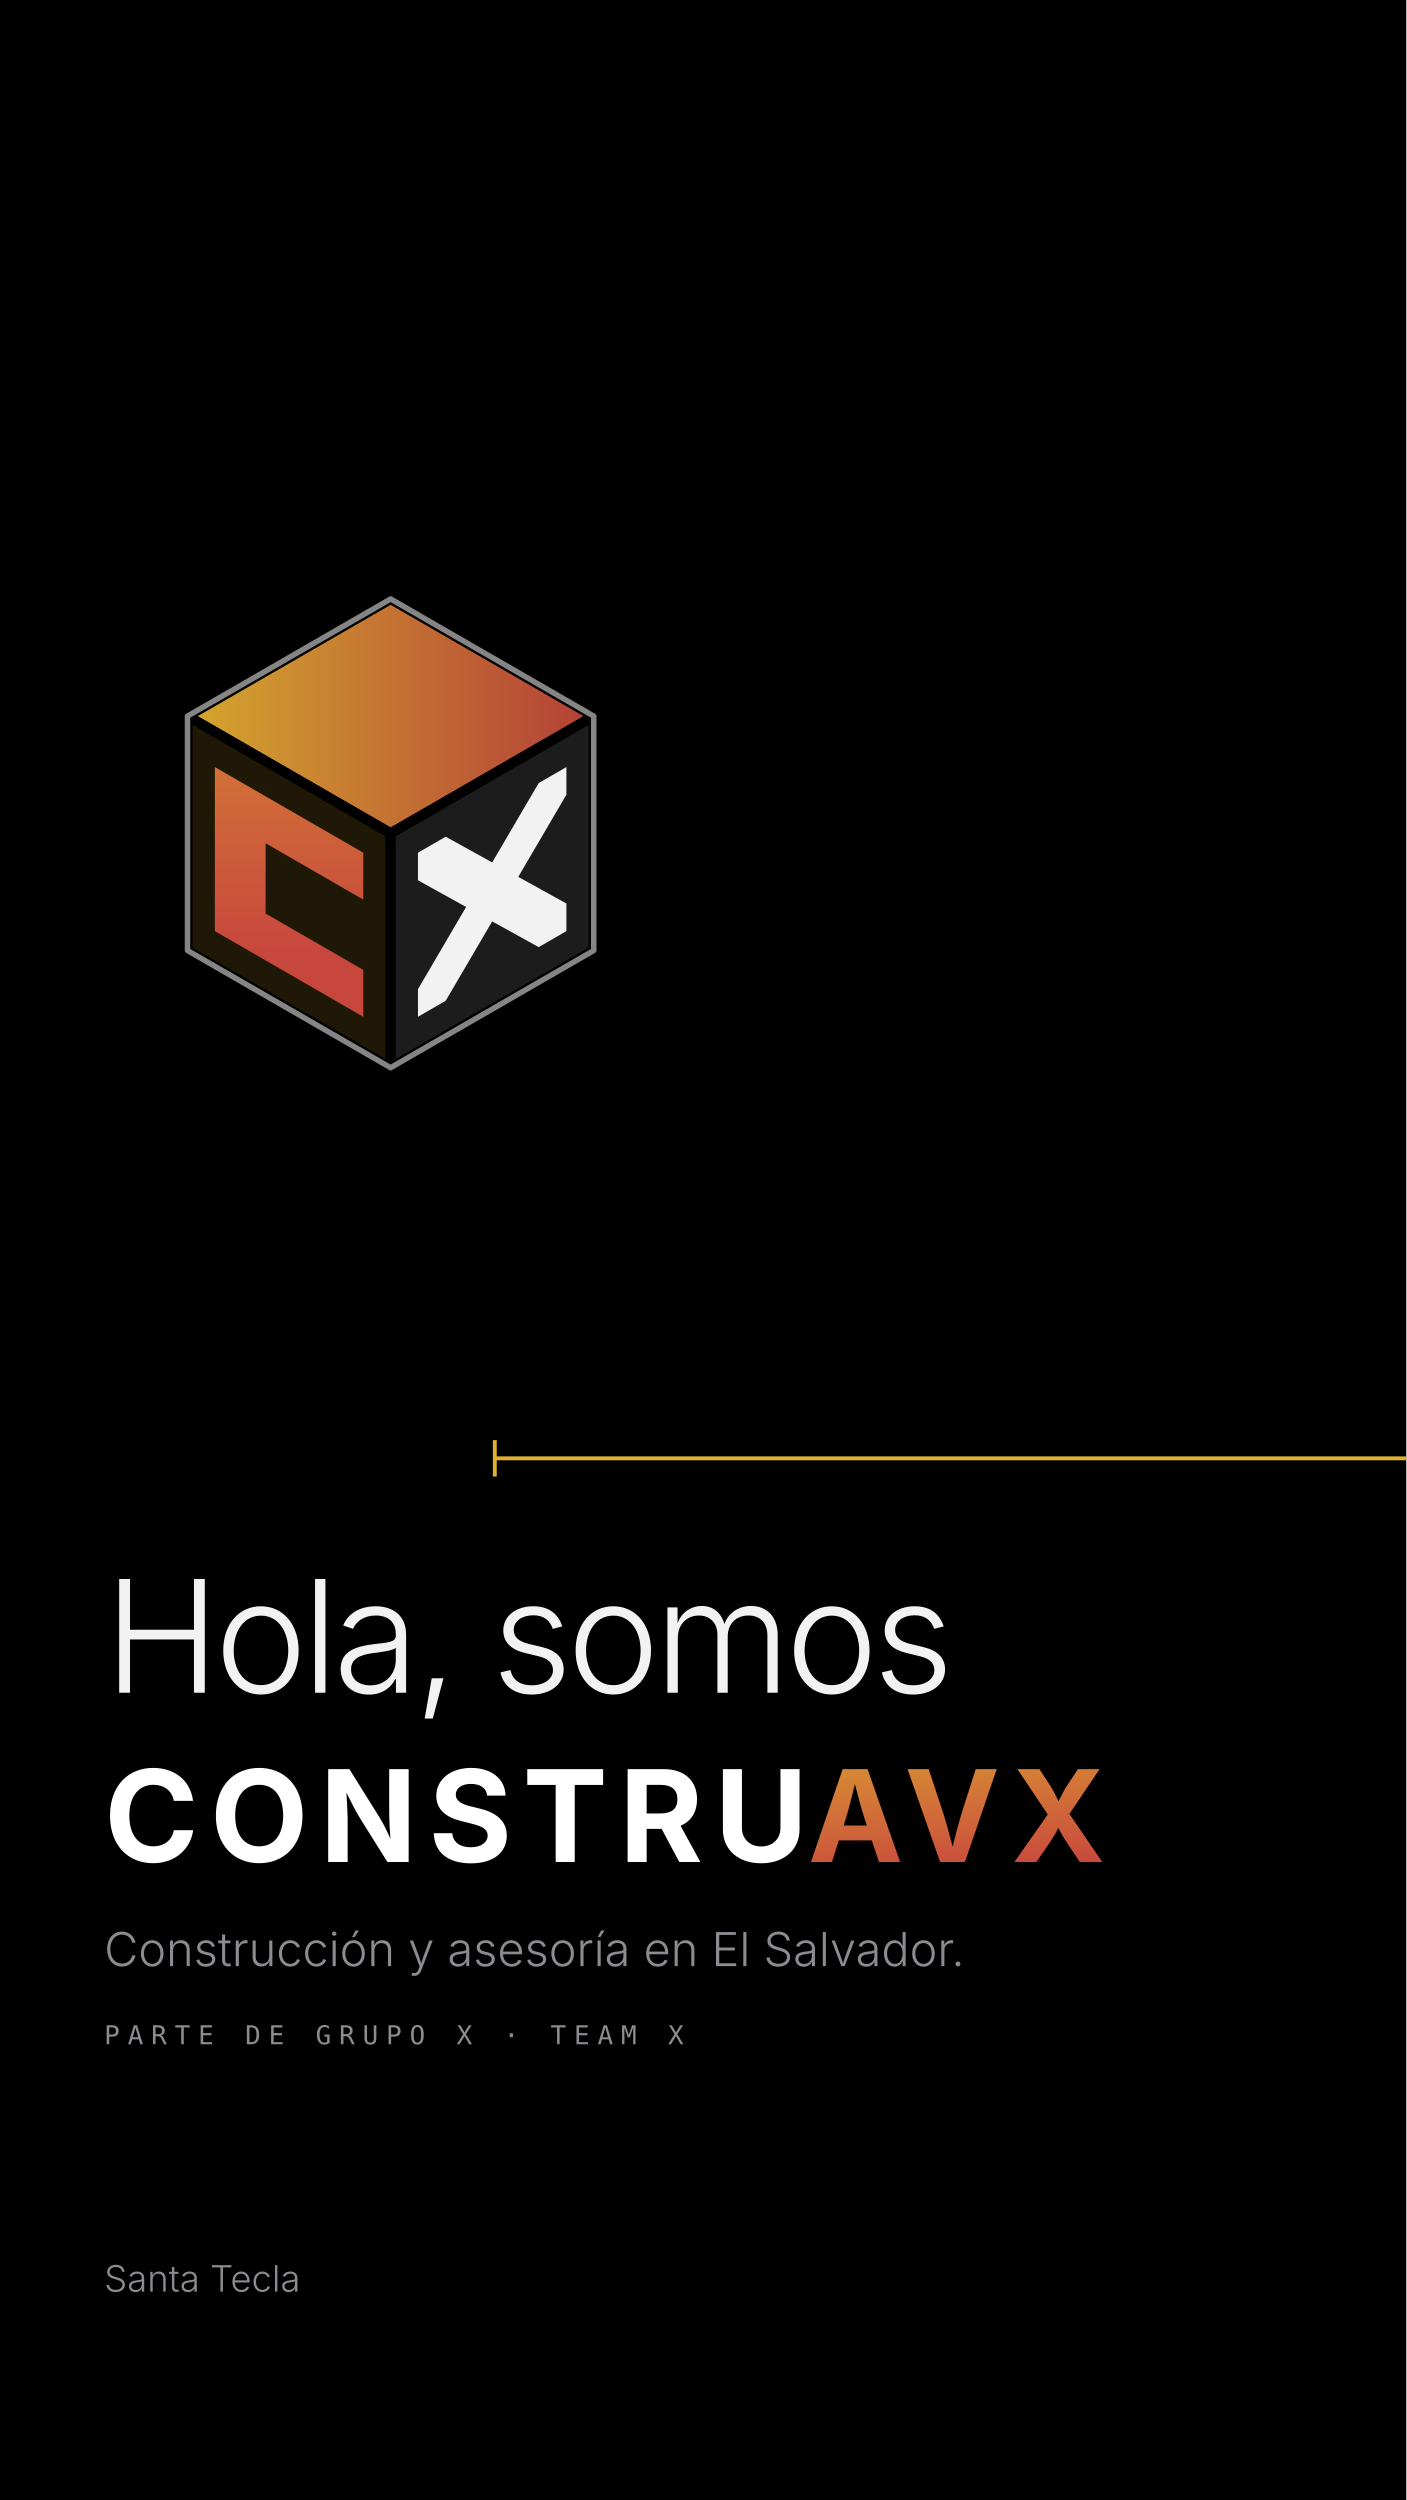
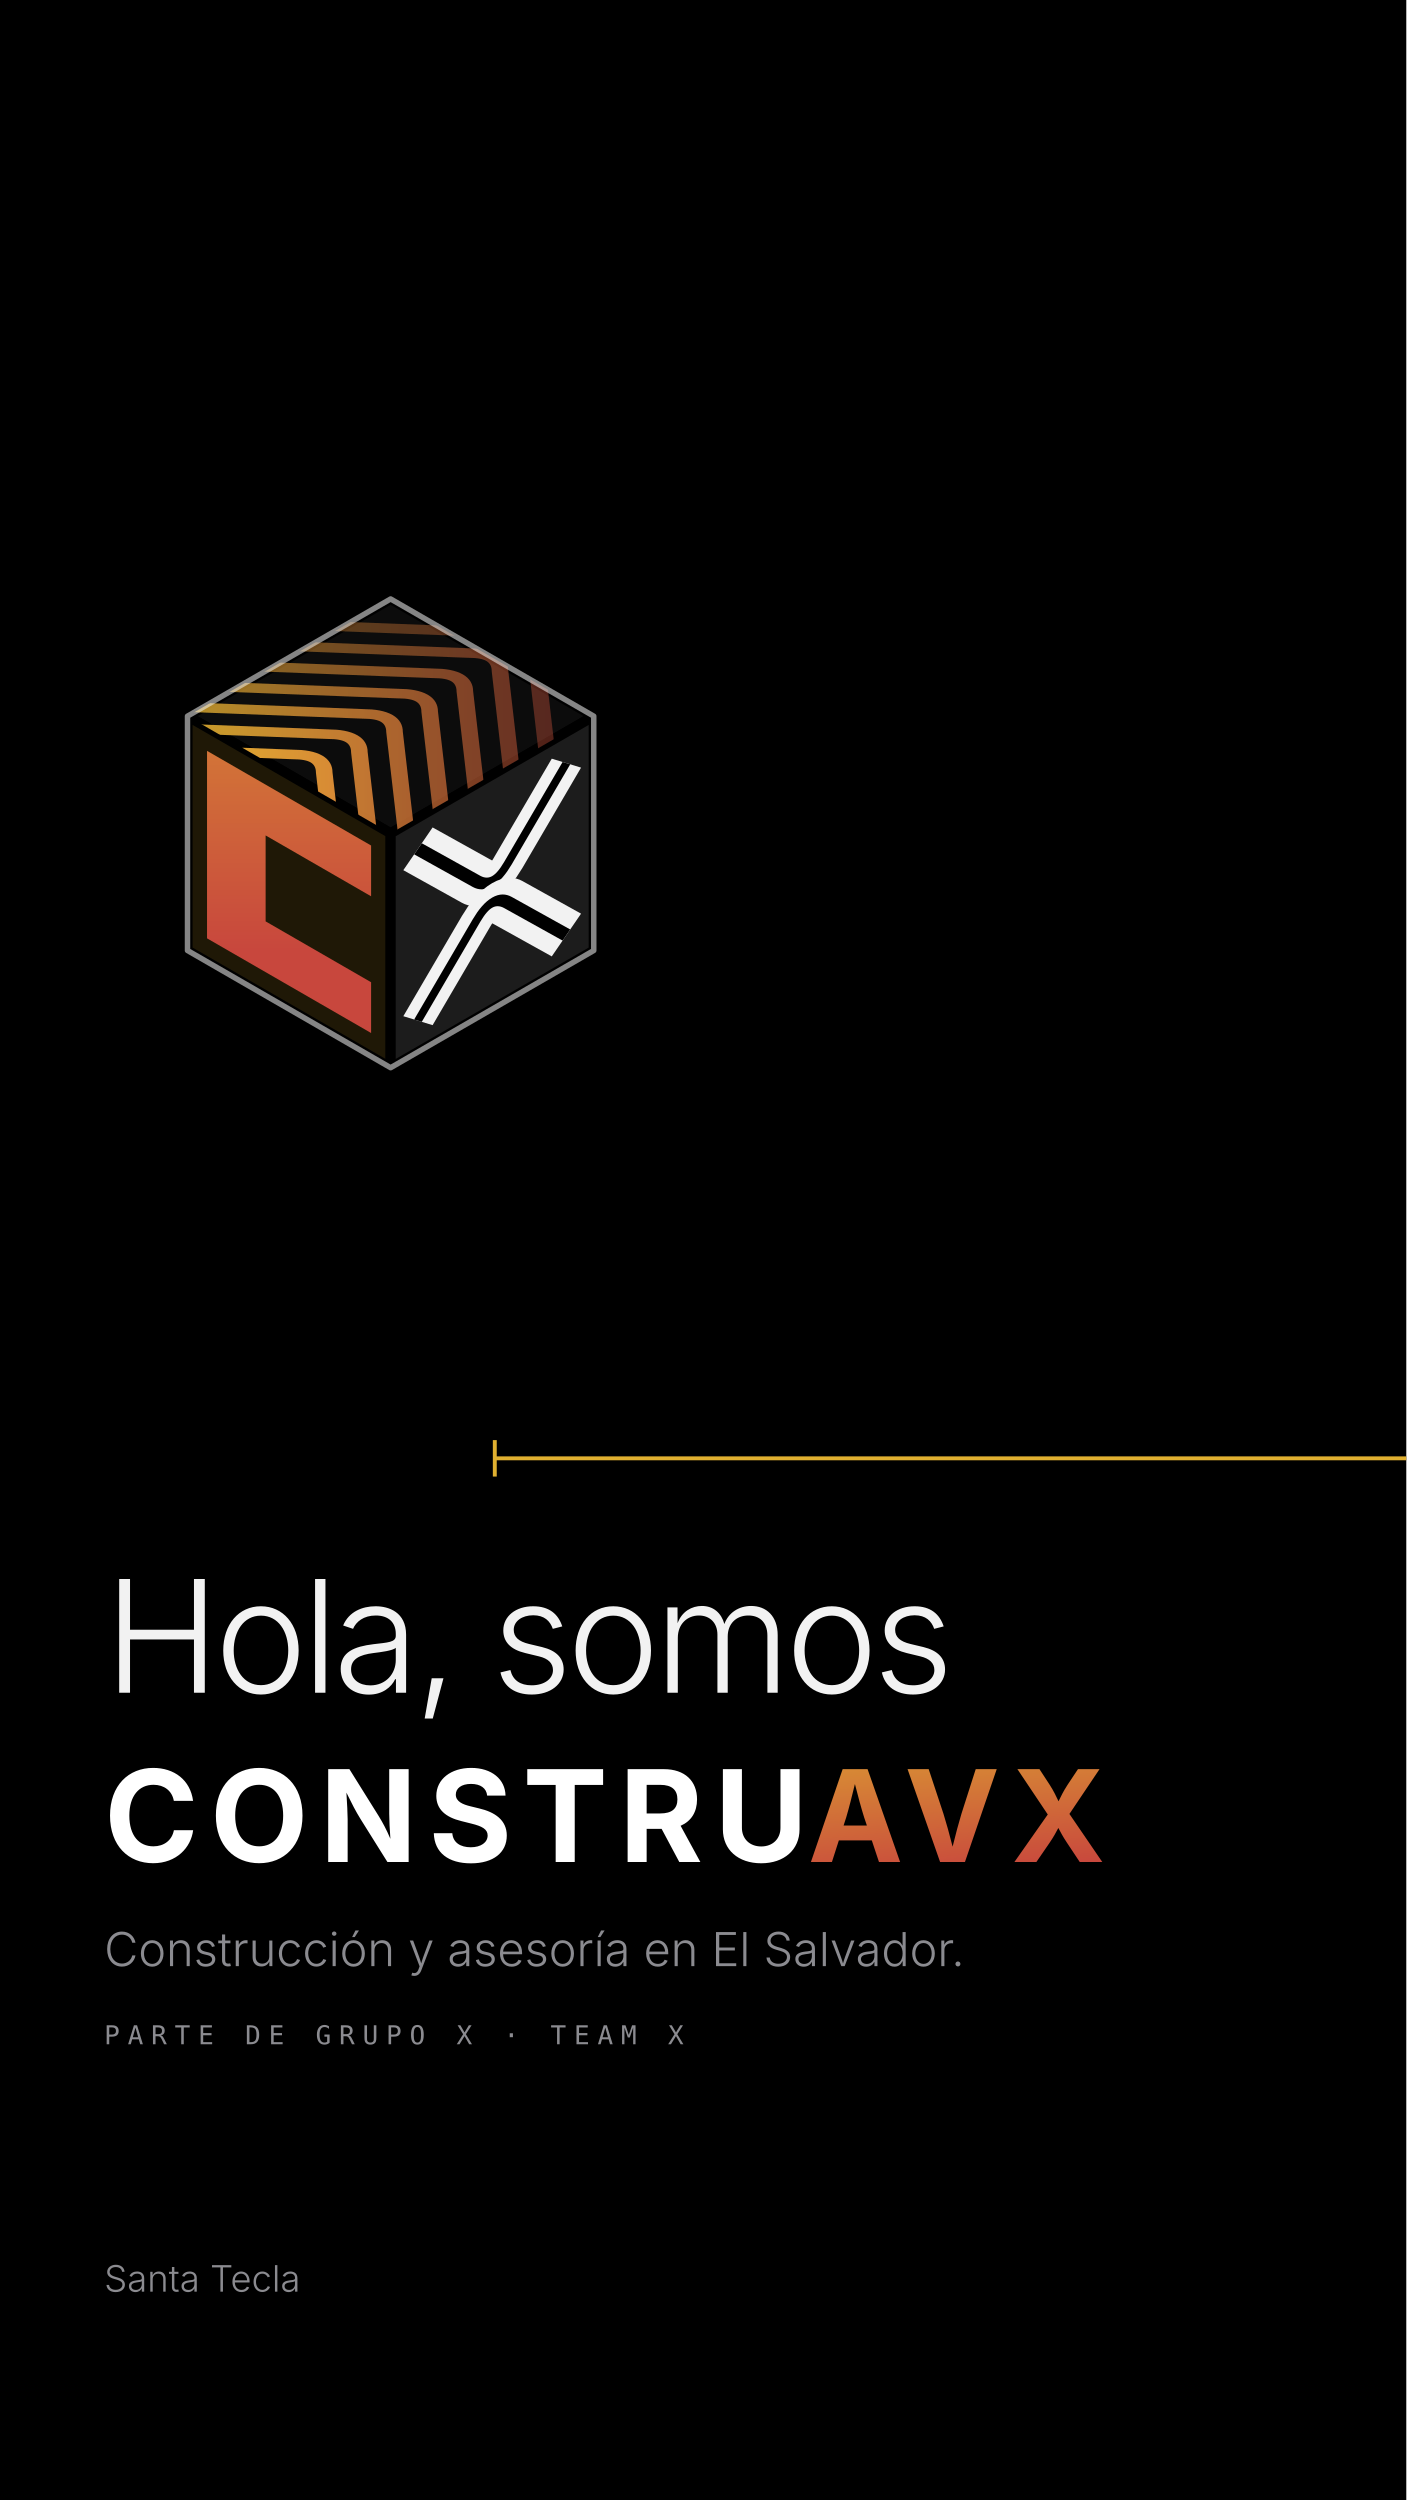
<svg xmlns="http://www.w3.org/2000/svg" viewBox="0 0 1080 1920">
  <rect width="1080" height="1920" fill="#000" />
  <g transform="translate(300.0 640.0) scale(3.000)">
    <defs>
      <linearGradient id="cgc" gradientUnits="userSpaceOnUse" x1="-52" y1="-30" x2="0" y2="60">
        <stop offset="0" stop-color="#E0B030" />
        <stop offset="1" stop-color="#C8473D" />
      </linearGradient>
-       <linearGradient id="tgc" gradientUnits="userSpaceOnUse" x1="-52" y1="-30" x2="52" y2="-30">
-         <stop offset="0" stop-color="#E0B030" stop-opacity=".95" />
-         <stop offset="1" stop-color="#C8473D" stop-opacity=".9" />
+       <linearGradient id="tgl" gradientUnits="userSpaceOnUse" x1="0" y1="0" x2="52" y2="52">
+         <stop offset="0" stop-color="#E0B030" />
+         <stop offset="1" stop-color="#C8473D" />
      </linearGradient>
-       <clipPath id="xcl">
-         <rect x="7" y="9" width="38" height="42" />
+       <clipPath id="tcl">
+         <rect x="0" y="0" width="52" height="52" />
+       </clipPath>
+       <clipPath id="fcl">
+         <rect x="0" y="0" width="52" height="60" />
      </clipPath>
    </defs>
    <g stroke="#000" stroke-width="2.6" stroke-linejoin="round">
-       <polygon points="0,-60 52,-30 0,0 -52,-30" fill="url(#tgc)" />
+       <polygon points="0,-60 52,-30 0,0 -52,-30" fill="#fff" fill-opacity=".05" />
      <polygon points="-52,-30 0,0 0,60 -52,30" fill="#E0B030" fill-opacity=".14" />
      <polygon points="0,0 52,-30 52,30 0,60" fill="#fff" fill-opacity=".11" />
    </g>
-     <polygon points="0,-60 52,-30 52,30 0,60 -52,30 -52,-30" fill="none" stroke="#f2f2f2" stroke-opacity=".55" stroke-width="1.4" stroke-linejoin="round" />
+     <g transform="matrix(1 .577 1 -.577 -52 -30)">
+       <g clip-path="url(#tcl)">
+         <path d="M-2 -16.0 L22 5.0 Q26 9.0 30 5.0 L54 -16.0" fill="none" stroke="url(#tgl)" stroke-width="3" stroke-linejoin="round" opacity="1.00" />
+         <path d="M-2 -7.0 L22 14.0 Q26 18.0 30 14.0 L54 -7.0" fill="none" stroke="url(#tgl)" stroke-width="3" stroke-linejoin="round" opacity="0.90" />
+         <path d="M-2 2.0 L22 23.0 Q26 27.0 30 23.0 L54 2.0" fill="none" stroke="url(#tgl)" stroke-width="3" stroke-linejoin="round" opacity="0.80" />
+         <path d="M-2 11.0 L22 32.0 Q26 36.0 30 32.0 L54 11.0" fill="none" stroke="url(#tgl)" stroke-width="3" stroke-linejoin="round" opacity="0.70" />
+         <path d="M-2 20.0 L22 41.0 Q26 45.0 30 41.0 L54 20.0" fill="none" stroke="url(#tgl)" stroke-width="3" stroke-linejoin="round" opacity="0.60" />
+         <path d="M-2 29.0 L22 50.0 Q26 54.0 30 50.0 L54 29.0" fill="none" stroke="url(#tgl)" stroke-width="3" stroke-linejoin="round" opacity="0.50" />
+         <path d="M-2 38.0 L22 59.0 Q26 63.0 30 59.0 L54 38.0" fill="none" stroke="url(#tgl)" stroke-width="3" stroke-linejoin="round" opacity="0.40" />
+       </g>
+     </g>
    <g transform="matrix(1 .577 0 1 -52 -30)">
-       <polygon points="7,9 45,9 45,21 20,21 20,39 45,39 45,51 7,51" fill="url(#cgc)" />
+       <polygon points="5,6 47,6 47,19 20,19 20,41 47,41 47,54 5,54" fill="url(#cgc)" />
    </g>
    <g transform="matrix(1 -.577 0 1 0 0)">
-       <g clip-path="url(#xcl)" stroke="#f2f2f2" stroke-width="10">
-         <line x1="3" y1="4" x2="49" y2="56" />
-         <line x1="49" y1="4" x2="3" y2="56" />
+       <g clip-path="url(#fcl)">
+         <path d="M7 8 L22 25 Q26 29.5 30 25 L45 8" fill="none" stroke="#f2f2f2" stroke-width="10" stroke-linejoin="round" />
+         <path d="M7 8 L22 25 Q26 29.5 30 25 L45 8" fill="none" stroke="#000" stroke-width="2.6" stroke-linejoin="round" />
+         <path d="M7 52 L22 35 Q26 30.5 30 35 L45 52" fill="none" stroke="#f2f2f2" stroke-width="10" stroke-linejoin="round" />
+         <path d="M7 52 L22 35 Q26 30.5 30 35 L45 52" fill="none" stroke="#000" stroke-width="2.6" stroke-linejoin="round" />
      </g>
    </g>
+     <polygon points="0,-60 52,-30 52,30 0,60 -52,30 -52,-30" fill="none" stroke="#f2f2f2" stroke-opacity=".55" stroke-width="1.4" stroke-linejoin="round" />
  </g>
  <line x1="380" y1="1120" x2="1080" y2="1120" stroke="#E0B030" stroke-width="3" />
  <line x1="380" y1="1106" x2="380" y2="1134" stroke="#E0B030" stroke-width="3" />
  <text x="80" y="1300" text-anchor="start" font-family="'Inter Tight','Inter','Helvetica Neue',Arial,sans-serif" font-weight="300" font-size="120" fill="#f2f2f2" letter-spacing="-4">Hola, somos</text>
  <defs>
    <linearGradient id="wg" x1="0" y1="0" x2="1" y2="1">
      <stop offset="0" stop-color="#E0B030" />
      <stop offset="1" stop-color="#C8473D" />
    </linearGradient>
  </defs>
  <text x="80" y="1430" text-anchor="start" font-family="'Montserrat','Inter','Helvetica Neue',Arial,sans-serif" font-weight="700" font-size="98" letter-spacing="8.8" fill="#fff">CONSTRU<tspan fill="url(#wg)">AVX</tspan>
  </text>
  <text x="80" y="1510" text-anchor="start" font-family="'Inter Tight','Inter','Helvetica Neue',Arial,sans-serif" font-weight="300" font-size="36" fill="#8b8b90" letter-spacing="0">Construcción y asesoría en El Salvador.</text>
  <text x="80" y="1570" text-anchor="start" font-family="'JetBrains Mono','DejaVu Sans Mono',monospace" font-weight="400" font-size="20" fill="#8b8b90" letter-spacing="6">PARTE DE GRUPO X · TEAM X</text>
  <text x="80" y="1760" text-anchor="start" font-family="'Inter Tight','Inter','Helvetica Neue',Arial,sans-serif" font-weight="300" font-size="28" fill="#8b8b90" letter-spacing="0">Santa Tecla</text>
</svg>
